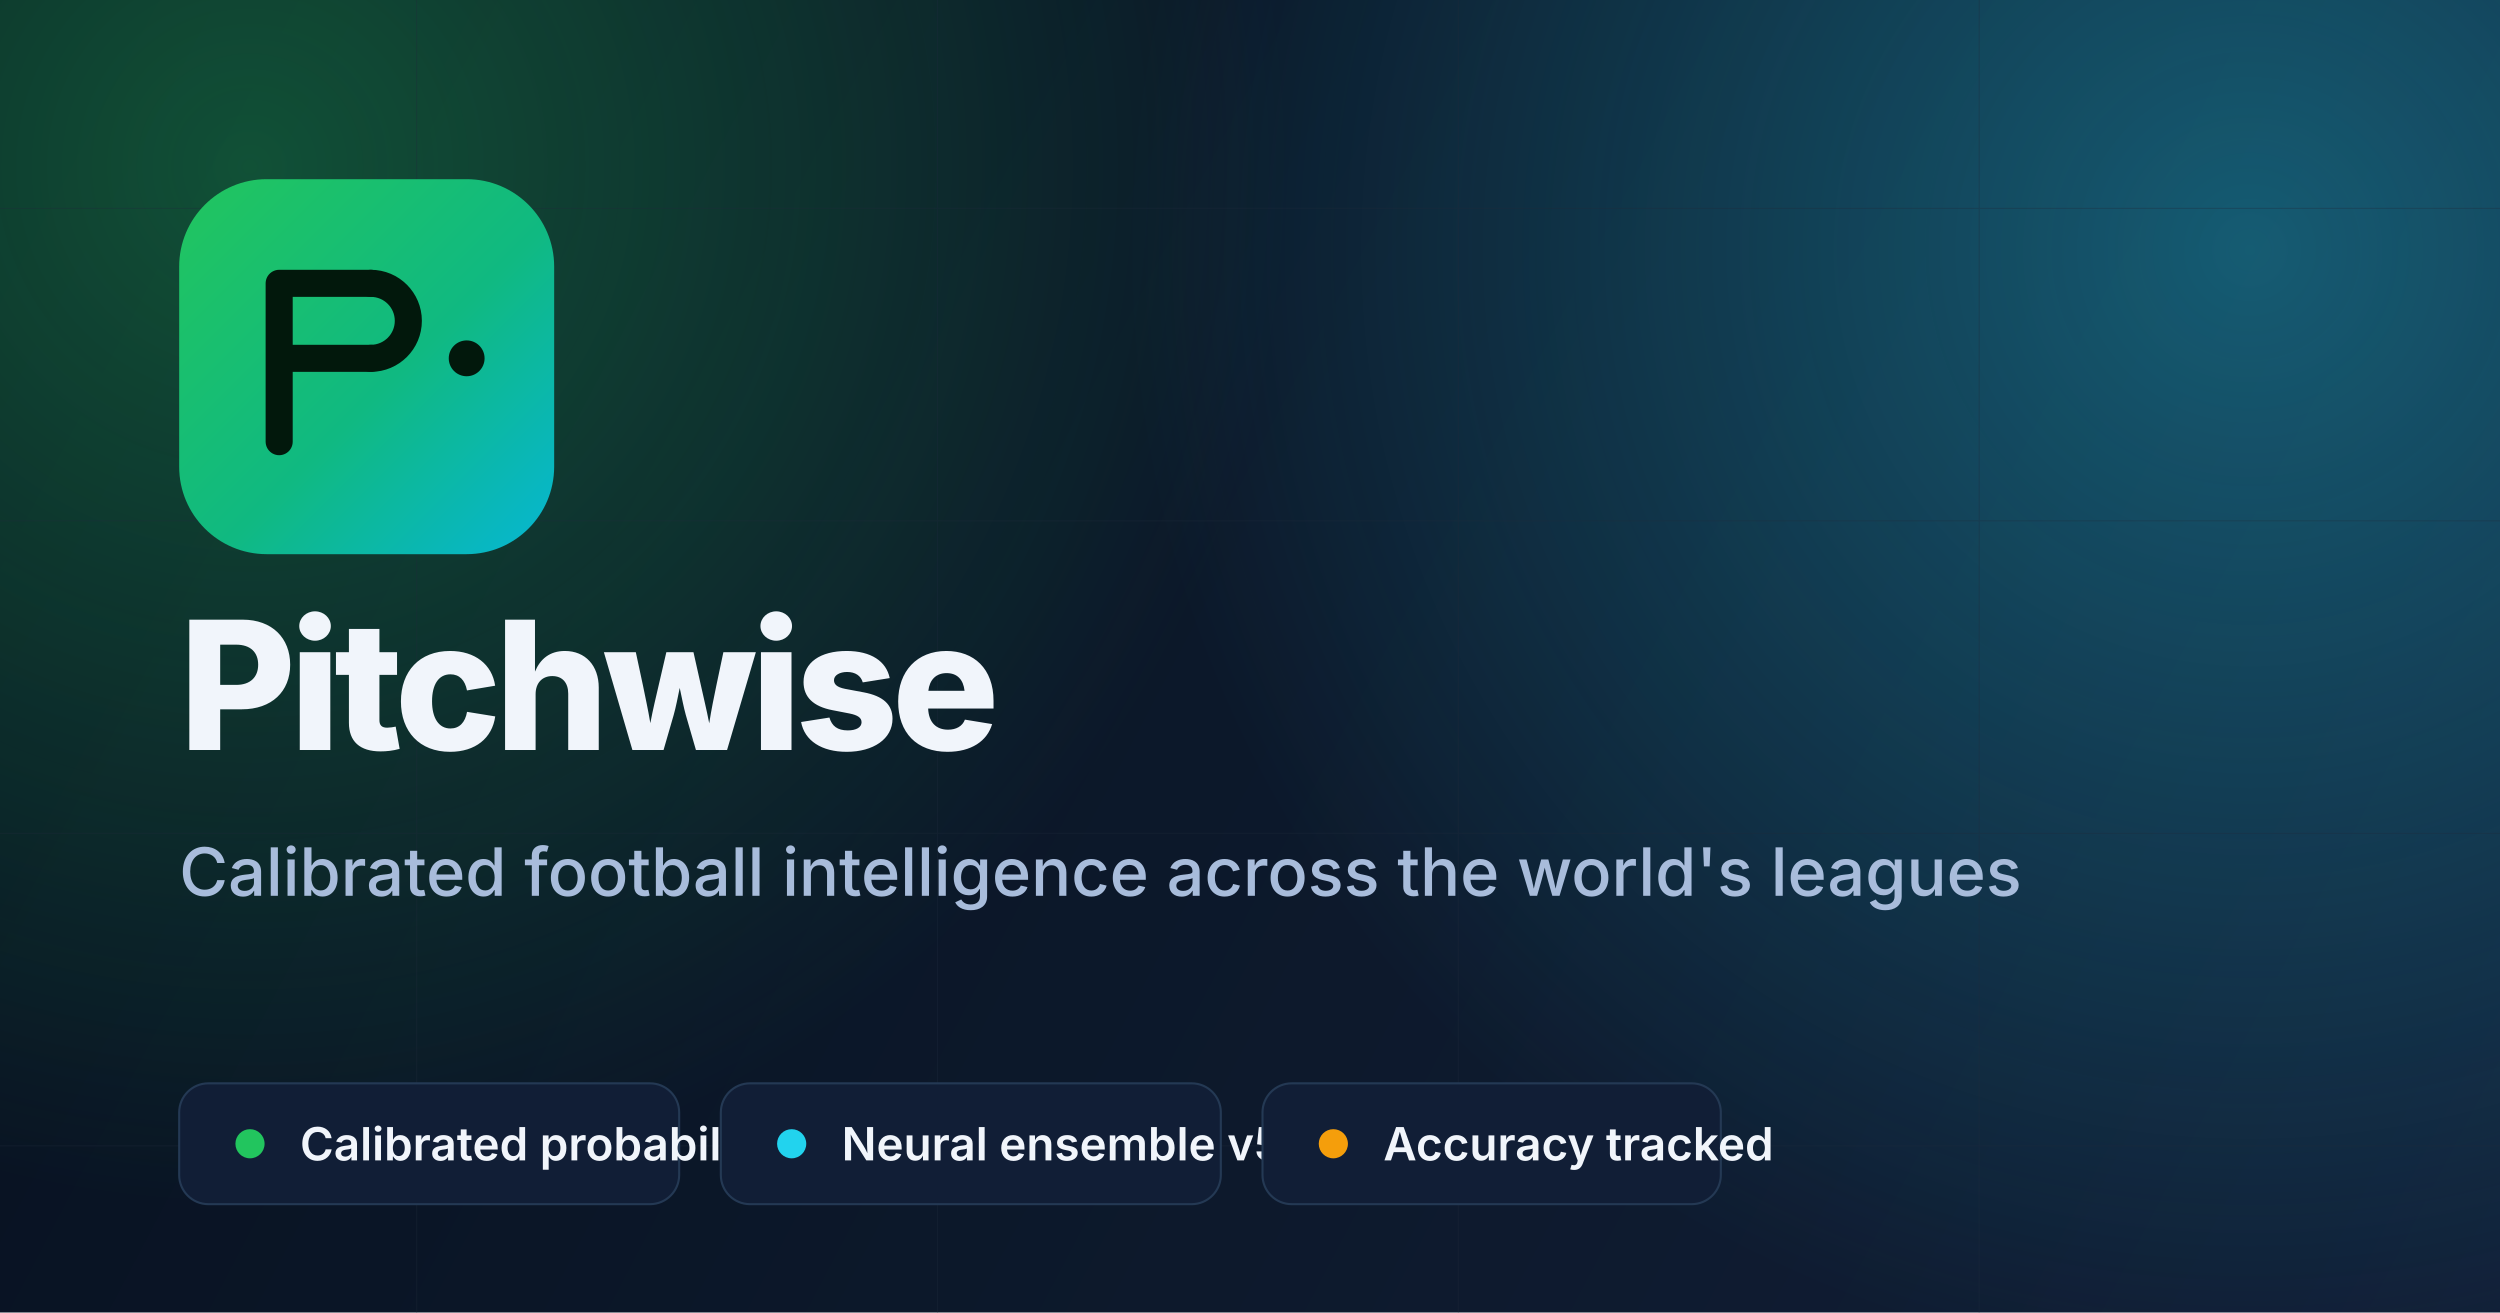
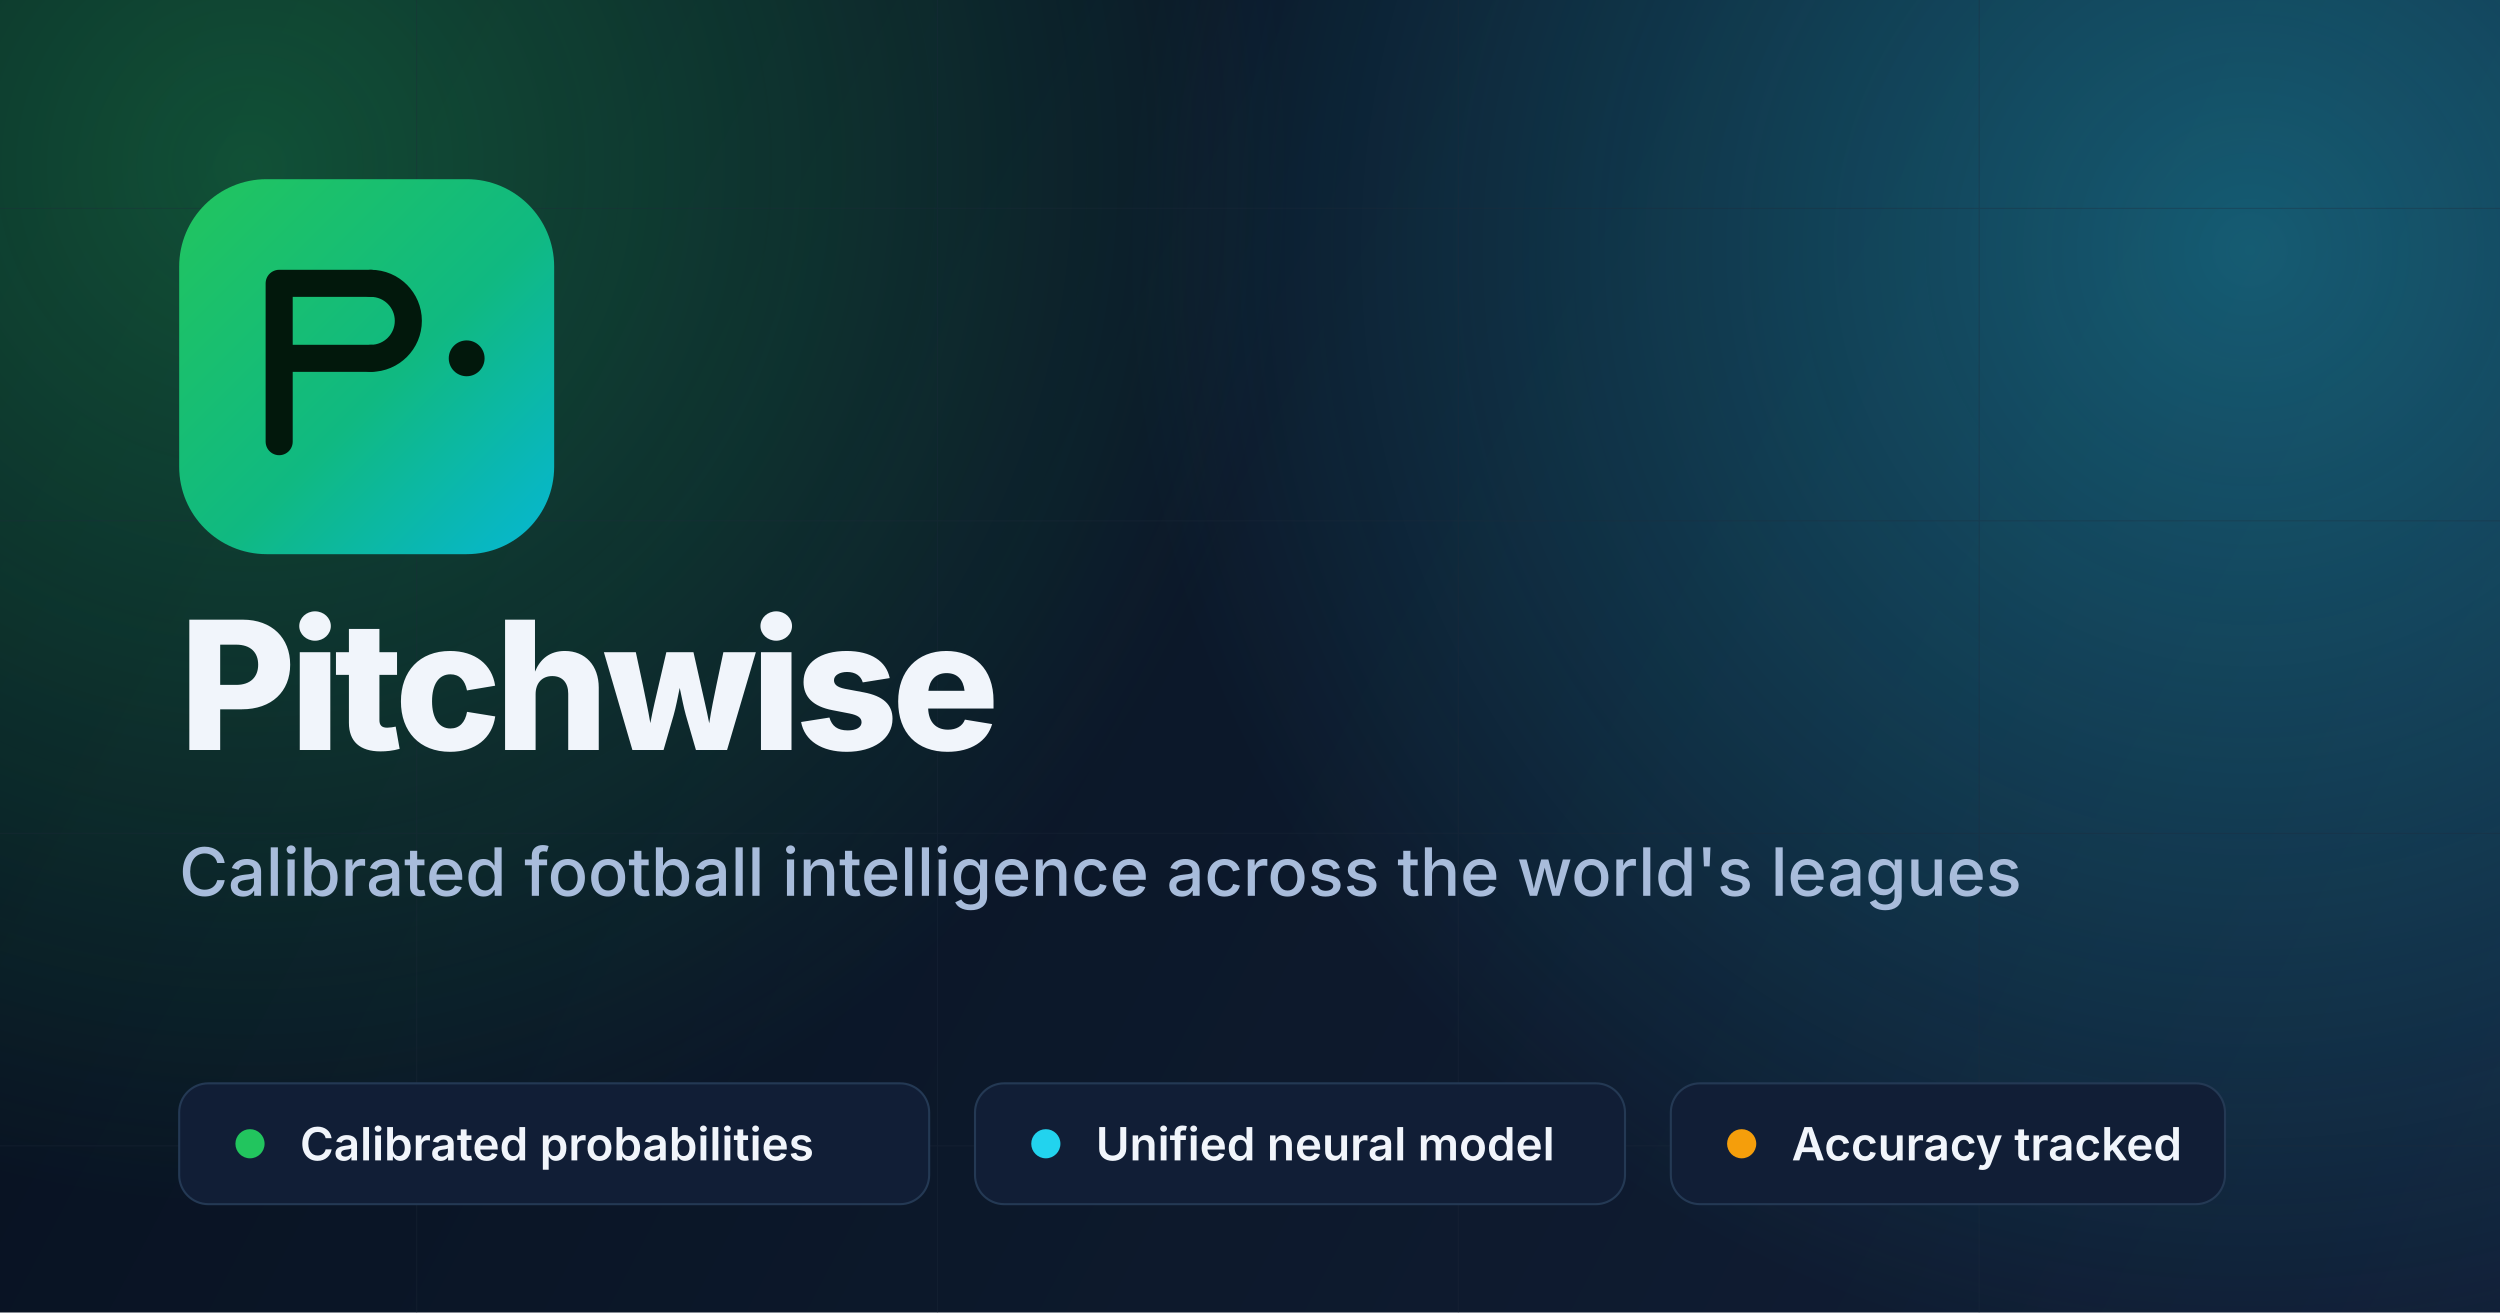
<svg xmlns="http://www.w3.org/2000/svg" viewBox="0 0 1200 630" fill="none">
  <defs>
    <linearGradient id="bg" x1="0" y1="0" x2="1200" y2="630" gradientUnits="userSpaceOnUse">
      <stop offset="0" stop-color="#07101f" />
      <stop offset="0.5" stop-color="#0c182a" />
      <stop offset="1" stop-color="#111e36" />
    </linearGradient>
    <radialGradient id="glowL" cx="120" cy="80" r="500" gradientUnits="userSpaceOnUse">
      <stop offset="0" stop-color="#22c55e" stop-opacity="0.35" />
      <stop offset="1" stop-color="#22c55e" stop-opacity="0" />
    </radialGradient>
    <radialGradient id="glowR" cx="1080" cy="120" r="540" gradientUnits="userSpaceOnUse">
      <stop offset="0" stop-color="#22d3ee" stop-opacity="0.35" />
      <stop offset="1" stop-color="#22d3ee" stop-opacity="0" />
    </radialGradient>
    <linearGradient id="mark" x1="0" y1="0" x2="180" y2="180" gradientUnits="userSpaceOnUse">
      <stop offset="0" stop-color="#22c55e" />
      <stop offset="0.55" stop-color="#10b981" />
      <stop offset="1" stop-color="#06b6d4" />
    </linearGradient>
    <linearGradient id="pill" x1="0" y1="0" x2="1" y2="1">
      <stop offset="0" stop-color="#06b6d4" />
      <stop offset="1" stop-color="#22d3ee" />
    </linearGradient>
  </defs>
  <rect width="1200" height="630" fill="url(#bg)" />
  <rect width="1200" height="630" fill="url(#glowL)" />
  <rect width="1200" height="630" fill="url(#glowR)" />
  <g stroke="#1e293b" stroke-width="0.5" opacity="0.35">
    <path d="M0 100 L1200 100 M0 250 L1200 250 M0 400 L1200 400 M0 550 L1200 550" />
    <path d="M200 0 L200 630 M450 0 L450 630 M700 0 L700 630 M950 0 L950 630" />
  </g>
  <g transform="translate(86 86)">
    <rect x="0" y="0" width="180" height="180" rx="42" fill="url(#mark)" />
    <path d="M48 50v76M48 50h44M48 86h44" stroke="#02180c" stroke-width="13" stroke-linecap="round" stroke-linejoin="round" />
    <path d="M92 50a18 18 0 0 1 0 36" stroke="#02180c" stroke-width="13" stroke-linecap="round" fill="none" />
    <circle cx="138" cy="86" r="8.6" fill="#02180c" />
  </g>
  <text x="86" y="360" font-family="Inter, ui-sans-serif, system-ui, sans-serif" font-size="86" font-weight="800" letter-spacing="-3" fill="#f1f5fb">Pitchwise</text>
  <text x="86" y="430" font-family="Inter, ui-sans-serif, system-ui, sans-serif" font-size="32" font-weight="500" fill="#a8bcdb">Calibrated football intelligence across the world's leagues</text>
  <g font-family="Inter, ui-sans-serif, system-ui, sans-serif" font-size="22" font-weight="600">
    <g transform="translate(86 520)">
-       <rect width="240" height="58" rx="14" fill="#111e36" stroke="#243954" />
+       <rect width="360" height="58" rx="14" fill="#111e36" stroke="#243954" />
      <circle cx="34" cy="29" r="7" fill="#22c55e" />
      <text x="58" y="37" fill="#f1f5fb">Calibrated probabilities</text>
    </g>
-     <g transform="translate(346 520)">
-       <rect width="240" height="58" rx="14" fill="#111e36" stroke="#243954" />
+     <g transform="translate(468 520)">
+       <rect width="312" height="58" rx="14" fill="#111e36" stroke="#243954" />
      <circle cx="34" cy="29" r="7" fill="#22d3ee" />
-       <text x="58" y="37" fill="#f1f5fb">Neural ensemble v5.1</text>
+       <text x="58" y="37" fill="#f1f5fb">Unified neural model</text>
    </g>
-     <g transform="translate(606 520)">
-       <rect width="220" height="58" rx="14" fill="#111e36" stroke="#243954" />
+     <g transform="translate(802 520)">
+       <rect width="266" height="58" rx="14" fill="#111e36" stroke="#243954" />
      <circle cx="34" cy="29" r="7" fill="#f59e0b" />
      <text x="58" y="37" fill="#f1f5fb">Accuracy tracked</text>
    </g>
  </g>
</svg>
